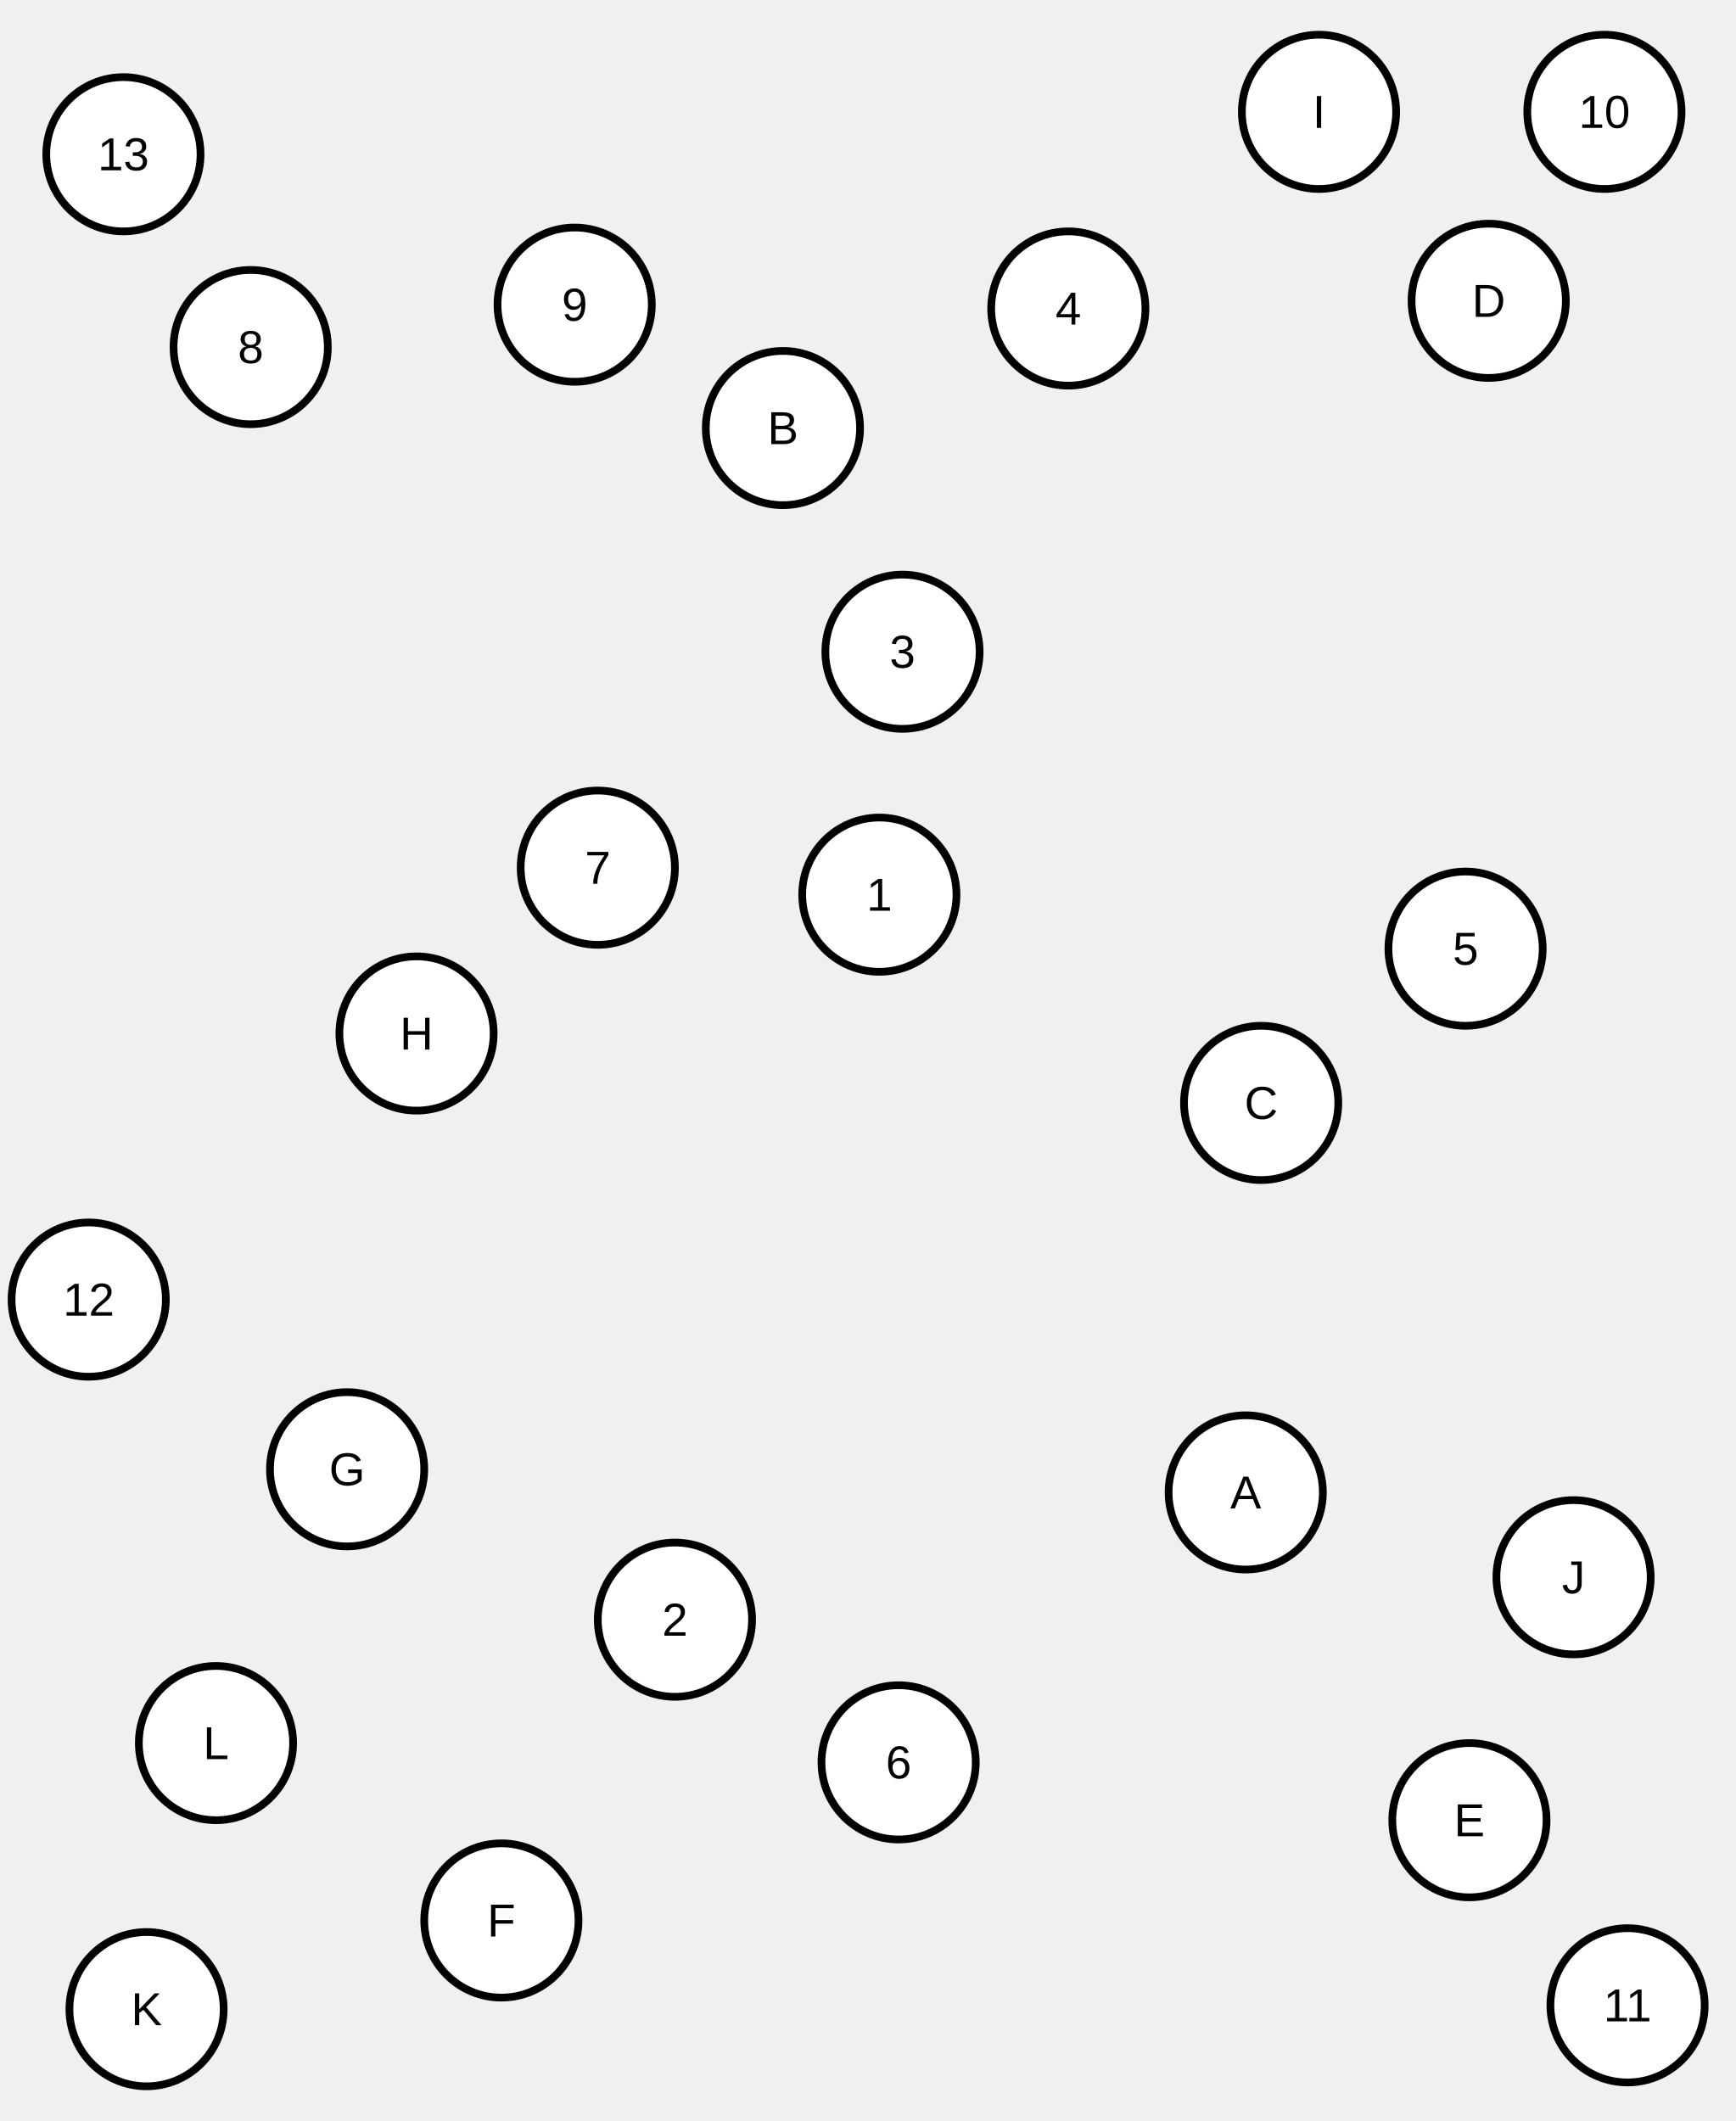
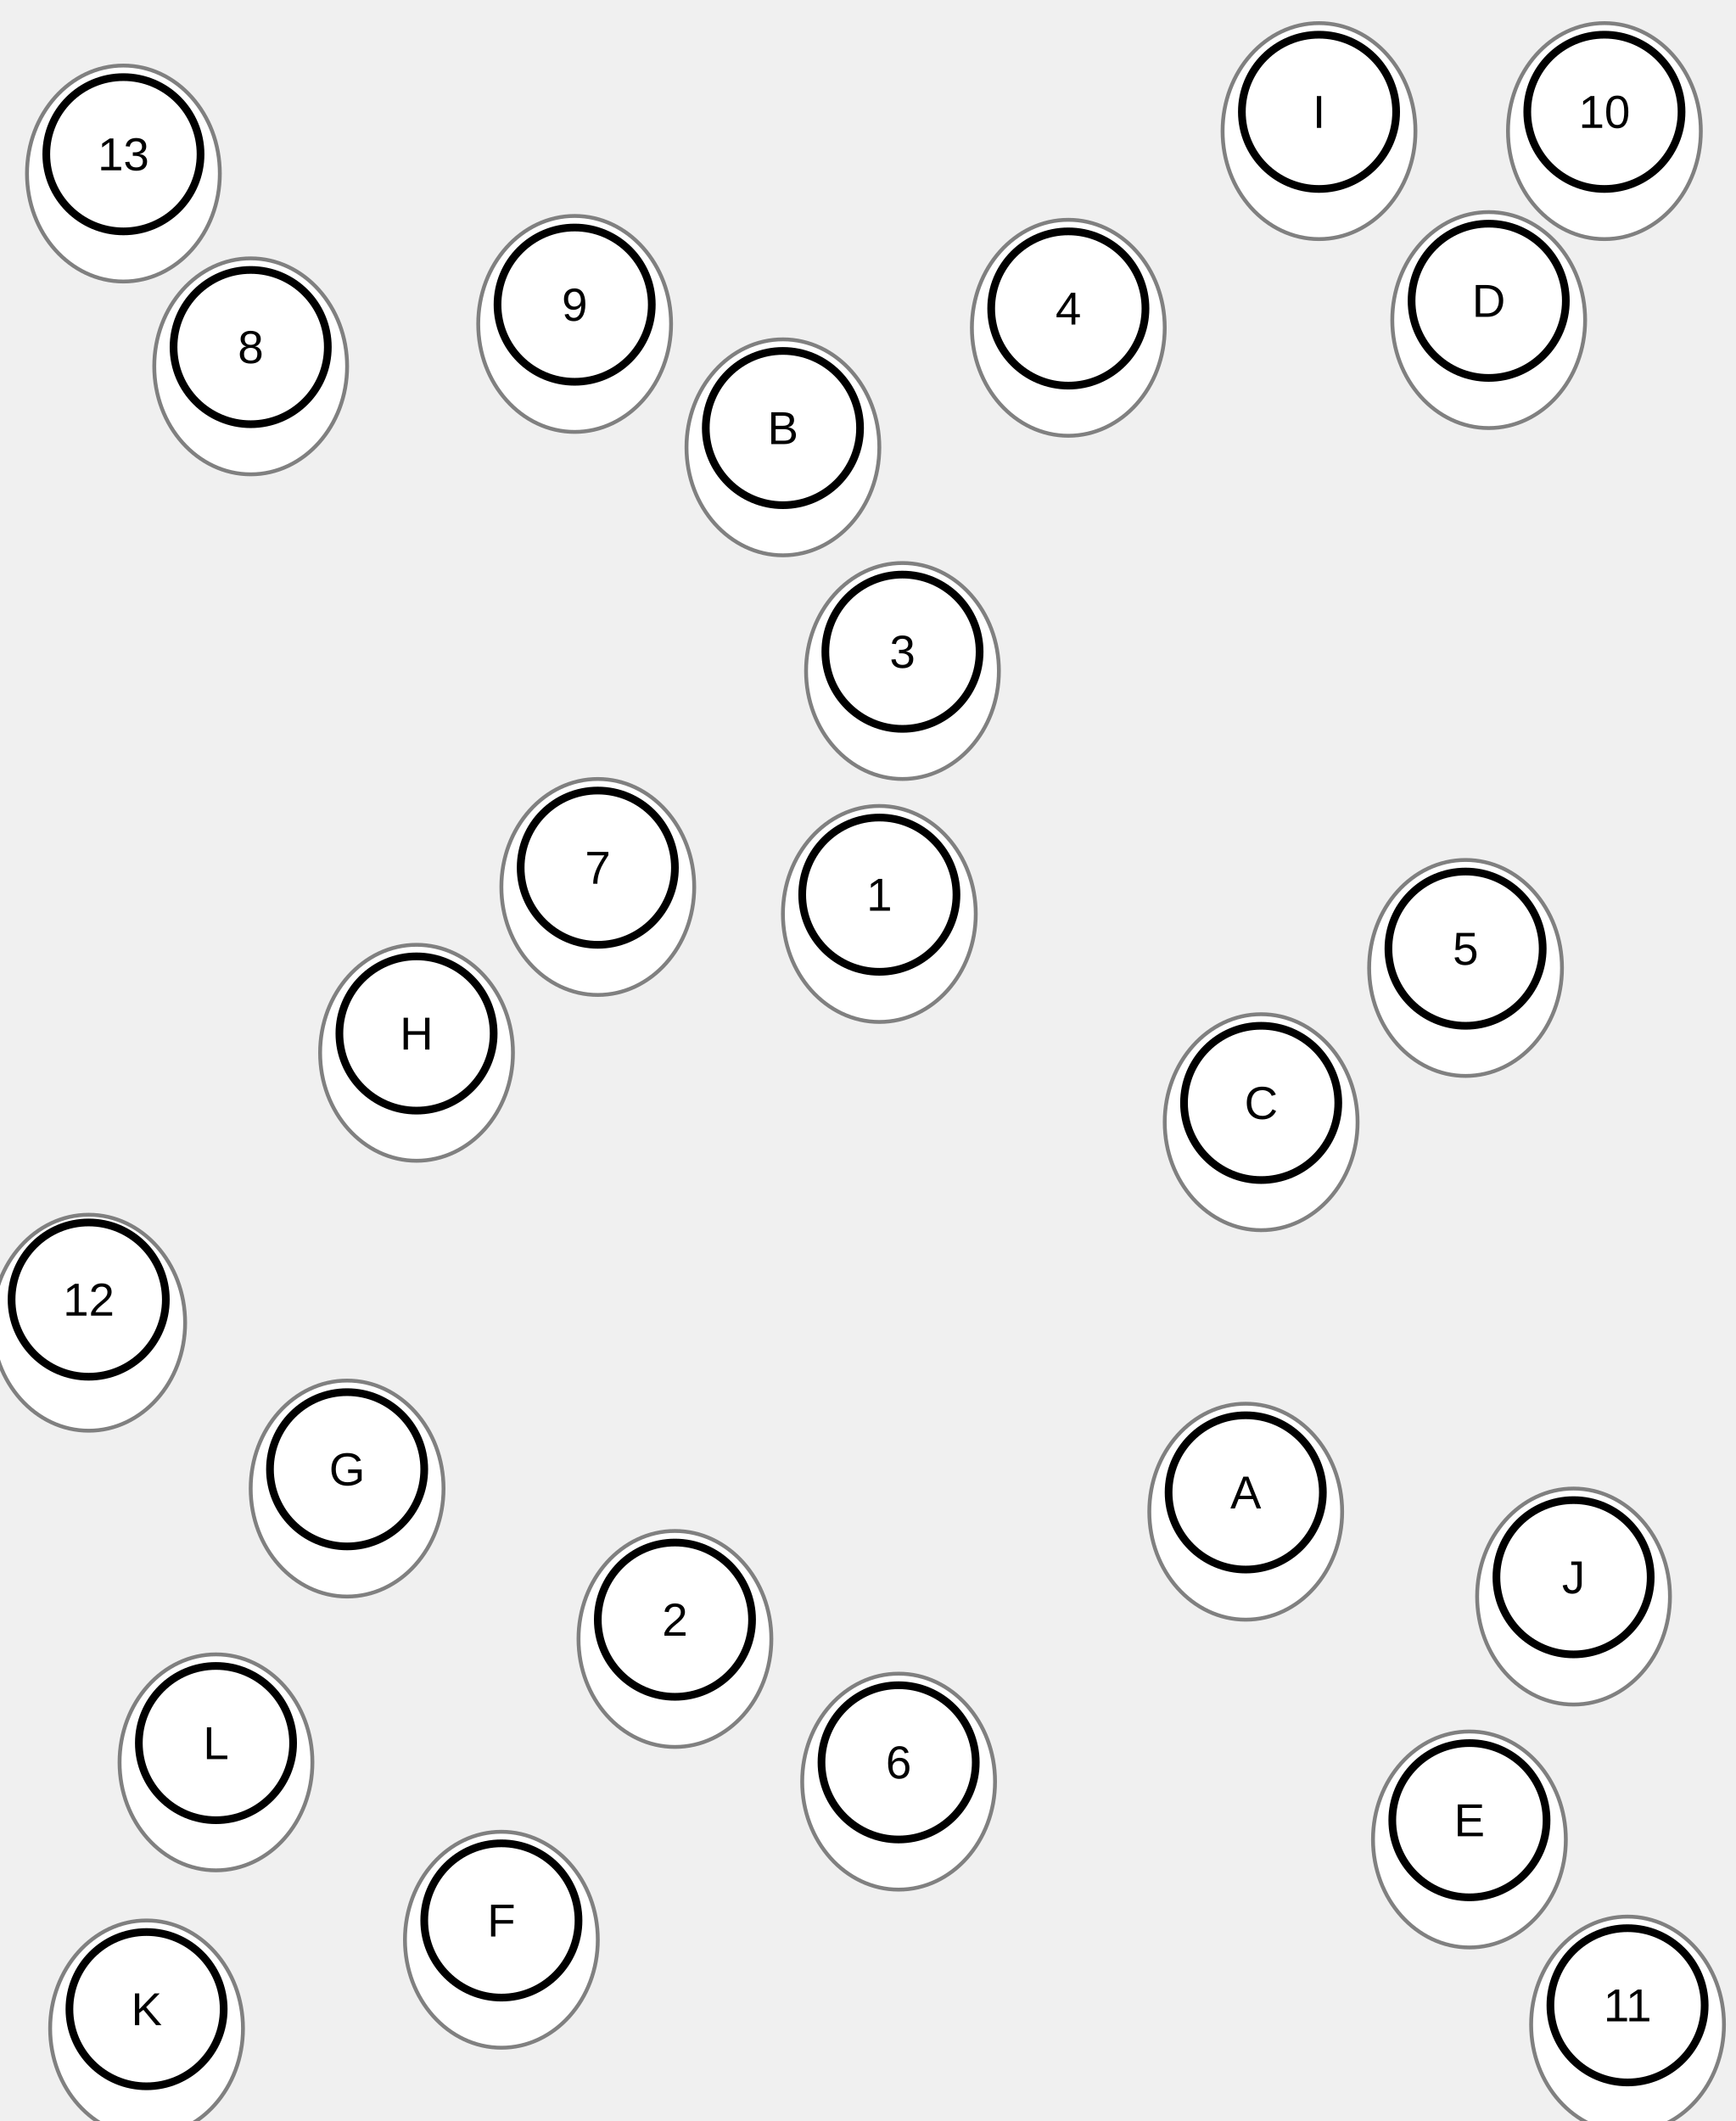
<svg xmlns="http://www.w3.org/2000/svg" version="1.1" zwidth="100%" viewBox="0 0 450 550">
  <defs id="defs4290">
    <style type="text/css" id="style3559">
* {
    -webkit-touch-callout: none;
    -webkit-user-select: none;
    -khtml-user-select: none;
    -moz-user-select: none;
    -ms-user-select: none;
    user-select: none;
    font-family: Verdana, Arial, Helvetica, sans-serif;
}
@media screen and (max-width: 600px) { /* Responsive: Portrait tablets and down */
  text {
      font-size: x-large;
  }
}    
        </style>
  </defs>
-   <line id="l1" x1="228" y1="232" x2="323" y2="387" stroke-width="2" stroke="black" display="none" />
  <g id="g1">
+     <ellipse id="e1" cx="228" cy="237" rx="25" ry="28" alt="" stroke-width="none" stroke="gray" fill="white" />
+     <line id="l1" x1="228" y1="232" x2="323" y2="387" stroke-width="2" stroke="black" display="none" />
    <circle id="c1" cx="228" cy="232" r="20" stroke-width="2" stroke="black" fill="white" />
    <text text-anchor="middle" dominant-baseline="central" x="228" y="232">1</text>
  </g>
-   <line id="l2" x1="323" y1="387" x2="175" y2="420" stroke-width="2" stroke="black" display="none" />
  <g id="g2">
+     <ellipse id="e2" cx="323" cy="392" rx="25" ry="28" alt="" stroke-width="none" stroke="gray" fill="white" />
+     <line id="l2" x1="323" y1="387" x2="175" y2="420" stroke-width="2" stroke="black" display="none" />
    <circle id="c2" cx="323" cy="387" r="20" stroke-width="2" stroke="black" fill="white" />
    <text text-anchor="middle" dominant-baseline="central" x="323" y="387">A</text>
  </g>
-   <line id="l3" x1="175" y1="420" x2="203" y2="111" stroke-width="2" stroke="black" display="none" />
  <g id="g3">
+     <ellipse id="e3" cx="175" cy="425" rx="25" ry="28" alt="" stroke-width="none" stroke="gray" fill="white" />
+     <line id="l3" x1="175" y1="420" x2="203" y2="111" stroke-width="2" stroke="black" display="none" />
    <circle id="c3" cx="175" cy="420" r="20" stroke-width="2" stroke="black" fill="white" />
    <text text-anchor="middle" dominant-baseline="central" x="175" y="420">2</text>
  </g>
-   <line id="l4" x1="203" y1="111" x2="234" y2="169" stroke-width="2" stroke="black" display="none" />
  <g id="g4">
+     <ellipse id="e4" cx="203" cy="116" rx="25" ry="28" alt="" stroke-width="none" stroke="gray" fill="white" />
+     <line id="l4" x1="203" y1="111" x2="234" y2="169" stroke-width="2" stroke="black" display="none" />
    <circle id="c4" cx="203" cy="111" r="20" stroke-width="2" stroke="black" fill="white" />
    <text text-anchor="middle" dominant-baseline="central" x="203" y="111">B</text>
  </g>
-   <line id="l5" x1="234" y1="169" x2="327" y2="286" stroke-width="2" stroke="black" display="none" />
  <g id="g5">
+     <ellipse id="e5" cx="234" cy="174" rx="25" ry="28" alt="" stroke-width="none" stroke="gray" fill="white" />
+     <line id="l5" x1="234" y1="169" x2="327" y2="286" stroke-width="2" stroke="black" display="none" />
    <circle id="c5" cx="234" cy="169" r="20" stroke-width="2" stroke="black" fill="white" />
    <text text-anchor="middle" dominant-baseline="central" x="234" y="169">3</text>
  </g>
-   <line id="l6" x1="327" y1="286" x2="277" y2="80" stroke-width="2" stroke="black" display="none" />
  <g id="g6">
+     <ellipse id="e6" cx="327" cy="291" rx="25" ry="28" alt="" stroke-width="none" stroke="gray" fill="white" />
+     <line id="l6" x1="327" y1="286" x2="277" y2="80" stroke-width="2" stroke="black" display="none" />
    <circle id="c6" cx="327" cy="286" r="20" stroke-width="2" stroke="black" fill="white" />
    <text text-anchor="middle" dominant-baseline="central" x="327" y="286">C</text>
  </g>
-   <line id="l7" x1="277" y1="80" x2="386" y2="78" stroke-width="2" stroke="black" display="none" />
  <g id="g7">
+     <ellipse id="e7" cx="277" cy="85" rx="25" ry="28" alt="" stroke-width="none" stroke="gray" fill="white" />
+     <line id="l7" x1="277" y1="80" x2="386" y2="78" stroke-width="2" stroke="black" display="none" />
    <circle id="c7" cx="277" cy="80" r="20" stroke-width="2" stroke="black" fill="white" />
    <text text-anchor="middle" dominant-baseline="central" x="277" y="80">4</text>
  </g>
-   <line id="l8" x1="386" y1="78" x2="380" y2="246" stroke-width="2" stroke="black" display="none" />
  <g id="g8">
+     <ellipse id="e8" cx="386" cy="83" rx="25" ry="28" alt="" stroke-width="none" stroke="gray" fill="white" />
+     <line id="l8" x1="386" y1="78" x2="380" y2="246" stroke-width="2" stroke="black" display="none" />
    <circle id="c8" cx="386" cy="78" r="20" stroke-width="2" stroke="black" fill="white" />
    <text text-anchor="middle" dominant-baseline="central" x="386" y="78">D</text>
  </g>
-   <line id="l9" x1="380" y1="246" x2="381" y2="472" stroke-width="2" stroke="black" display="none" />
  <g id="g9">
+     <ellipse id="e9" cx="380" cy="251" rx="25" ry="28" alt="" stroke-width="none" stroke="gray" fill="white" />
+     <line id="l9" x1="380" y1="246" x2="381" y2="472" stroke-width="2" stroke="black" display="none" />
    <circle id="c9" cx="380" cy="246" r="20" stroke-width="2" stroke="black" fill="white" />
    <text text-anchor="middle" dominant-baseline="central" x="380" y="246">5</text>
  </g>
-   <line id="l10" x1="381" y1="472" x2="233" y2="457" stroke-width="2" stroke="black" display="none" />
  <g id="g10">
+     <ellipse id="e10" cx="381" cy="477" rx="25" ry="28" alt="" stroke-width="none" stroke="gray" fill="white" />
+     <line id="l10" x1="381" y1="472" x2="233" y2="457" stroke-width="2" stroke="black" display="none" />
    <circle id="c10" cx="381" cy="472" r="20" stroke-width="2" stroke="black" fill="white" />
    <text text-anchor="middle" dominant-baseline="central" x="381" y="472">E</text>
  </g>
-   <line id="l11" x1="233" y1="457" x2="130" y2="498" stroke-width="2" stroke="black" display="none" />
  <g id="g11">
+     <ellipse id="e11" cx="233" cy="462" rx="25" ry="28" alt="" stroke-width="none" stroke="gray" fill="white" />
+     <line id="l11" x1="233" y1="457" x2="130" y2="498" stroke-width="2" stroke="black" display="none" />
    <circle id="c11" cx="233" cy="457" r="20" stroke-width="2" stroke="black" fill="white" />
    <text text-anchor="middle" dominant-baseline="central" x="233" y="457">6</text>
  </g>
-   <line id="l12" x1="130" y1="498" x2="155" y2="225" stroke-width="2" stroke="black" display="none" />
  <g id="g12">
+     <ellipse id="e12" cx="130" cy="503" rx="25" ry="28" alt="" stroke-width="none" stroke="gray" fill="white" />
+     <line id="l12" x1="130" y1="498" x2="155" y2="225" stroke-width="2" stroke="black" display="none" />
    <circle id="c12" cx="130" cy="498" r="20" stroke-width="2" stroke="black" fill="white" />
    <text text-anchor="middle" dominant-baseline="central" x="130" y="498">F</text>
  </g>
-   <line id="l13" x1="155" y1="225" x2="90" y2="381" stroke-width="2" stroke="black" display="none" />
  <g id="g13">
+     <ellipse id="e13" cx="155" cy="230" rx="25" ry="28" alt="" stroke-width="none" stroke="gray" fill="white" />
+     <line id="l13" x1="155" y1="225" x2="90" y2="381" stroke-width="2" stroke="black" display="none" />
    <circle id="c13" cx="155" cy="225" r="20" stroke-width="2" stroke="black" fill="white" />
    <text text-anchor="middle" dominant-baseline="central" x="155" y="225">7</text>
  </g>
-   <line id="l14" x1="90" y1="381" x2="65" y2="90" stroke-width="2" stroke="black" display="none" />
  <g id="g14">
+     <ellipse id="e14" cx="90" cy="386" rx="25" ry="28" alt="" stroke-width="none" stroke="gray" fill="white" />
+     <line id="l14" x1="90" y1="381" x2="65" y2="90" stroke-width="2" stroke="black" display="none" />
    <circle id="c14" cx="90" cy="381" r="20" stroke-width="2" stroke="black" fill="white" />
    <text text-anchor="middle" dominant-baseline="central" x="90" y="381">G</text>
  </g>
-   <line id="l15" x1="65" y1="90" x2="108" y2="268" stroke-width="2" stroke="black" display="none" />
  <g id="g15">
+     <ellipse id="e15" cx="65" cy="95" rx="25" ry="28" alt="" stroke-width="none" stroke="gray" fill="white" />
+     <line id="l15" x1="65" y1="90" x2="108" y2="268" stroke-width="2" stroke="black" display="none" />
    <circle id="c15" cx="65" cy="90" r="20" stroke-width="2" stroke="black" fill="white" />
    <text text-anchor="middle" dominant-baseline="central" x="65" y="90">8</text>
  </g>
-   <line id="l16" x1="108" y1="268" x2="149" y2="79" stroke-width="2" stroke="black" display="none" />
  <g id="g16">
+     <ellipse id="e16" cx="108" cy="273" rx="25" ry="28" alt="" stroke-width="none" stroke="gray" fill="white" />
+     <line id="l16" x1="108" y1="268" x2="149" y2="79" stroke-width="2" stroke="black" display="none" />
    <circle id="c16" cx="108" cy="268" r="20" stroke-width="2" stroke="black" fill="white" />
    <text text-anchor="middle" dominant-baseline="central" x="108" y="268">H</text>
  </g>
-   <line id="l17" x1="149" y1="79" x2="342" y2="29" stroke-width="2" stroke="black" display="none" />
  <g id="g17">
+     <ellipse id="e17" cx="149" cy="84" rx="25" ry="28" alt="" stroke-width="none" stroke="gray" fill="white" />
+     <line id="l17" x1="149" y1="79" x2="342" y2="29" stroke-width="2" stroke="black" display="none" />
    <circle id="c17" cx="149" cy="79" r="20" stroke-width="2" stroke="black" fill="white" />
    <text text-anchor="middle" dominant-baseline="central" x="149" y="79">9</text>
  </g>
-   <line id="l18" x1="342" y1="29" x2="416" y2="29" stroke-width="2" stroke="black" display="none" />
  <g id="g18">
+     <ellipse id="e18" cx="342" cy="34" rx="25" ry="28" alt="" stroke-width="none" stroke="gray" fill="white" />
+     <line id="l18" x1="342" y1="29" x2="416" y2="29" stroke-width="2" stroke="black" display="none" />
    <circle id="c18" cx="342" cy="29" r="20" stroke-width="2" stroke="black" fill="white" />
    <text text-anchor="middle" dominant-baseline="central" x="342" y="29">I</text>
  </g>
-   <line id="l19" x1="416" y1="29" x2="408" y2="409" stroke-width="2" stroke="black" display="none" />
  <g id="g19">
+     <ellipse id="e19" cx="416" cy="34" rx="25" ry="28" alt="" stroke-width="none" stroke="gray" fill="white" />
+     <line id="l19" x1="416" y1="29" x2="408" y2="409" stroke-width="2" stroke="black" display="none" />
    <circle id="c19" cx="416" cy="29" r="20" stroke-width="2" stroke="black" fill="white" />
    <text text-anchor="middle" dominant-baseline="central" x="416" y="29">10</text>
  </g>
-   <line id="l20" x1="408" y1="409" x2="422" y2="520" stroke-width="2" stroke="black" display="none" />
  <g id="g20">
+     <ellipse id="e20" cx="408" cy="414" rx="25" ry="28" alt="" stroke-width="none" stroke="gray" fill="white" />
+     <line id="l20" x1="408" y1="409" x2="422" y2="520" stroke-width="2" stroke="black" display="none" />
    <circle id="c20" cx="408" cy="409" r="20" stroke-width="2" stroke="black" fill="white" />
    <text text-anchor="middle" dominant-baseline="central" x="408" y="409">J</text>
  </g>
-   <line id="l21" x1="422" y1="520" x2="38" y2="521" stroke-width="2" stroke="black" display="none" />
  <g id="g21">
+     <ellipse id="e21" cx="422" cy="525" rx="25" ry="28" alt="" stroke-width="none" stroke="gray" fill="white" />
+     <line id="l21" x1="422" y1="520" x2="38" y2="521" stroke-width="2" stroke="black" display="none" />
    <circle id="c21" cx="422" cy="520" r="20" stroke-width="2" stroke="black" fill="white" />
    <text text-anchor="middle" dominant-baseline="central" x="422" y="520">11</text>
  </g>
-   <line id="l22" x1="38" y1="521" x2="23" y2="337" stroke-width="2" stroke="black" display="none" />
  <g id="g22">
+     <ellipse id="e22" cx="38" cy="526" rx="25" ry="28" alt="" stroke-width="none" stroke="gray" fill="white" />
+     <line id="l22" x1="38" y1="521" x2="23" y2="337" stroke-width="2" stroke="black" display="none" />
    <circle id="c22" cx="38" cy="521" r="20" stroke-width="2" stroke="black" fill="white" />
    <text text-anchor="middle" dominant-baseline="central" x="38" y="521">K</text>
  </g>
-   <line id="l23" x1="23" y1="337" x2="56" y2="452" stroke-width="2" stroke="black" display="none" />
  <g id="g23">
+     <ellipse id="e23" cx="23" cy="343" rx="25" ry="28" alt="" stroke-width="none" stroke="gray" fill="white" />
+     <line id="l23" x1="23" y1="337" x2="56" y2="452" stroke-width="2" stroke="black" display="none" />
    <circle id="c23" cx="23" cy="337" r="20" stroke-width="2" stroke="black" fill="white" />
    <text text-anchor="middle" dominant-baseline="central" x="23" y="337">12</text>
  </g>
-   <line id="l24" x1="56" y1="452" x2="32" y2="40" stroke-width="2" stroke="black" display="none" />
  <g id="g24">
+     <ellipse id="e24" cx="56" cy="457" rx="25" ry="28" alt="" stroke-width="none" stroke="gray" fill="white" />
+     <line id="l24" x1="56" y1="452" x2="32" y2="40" stroke-width="2" stroke="black" display="none" />
    <circle id="c24" cx="56" cy="452" r="20" stroke-width="2" stroke="black" fill="white" />
    <text text-anchor="middle" dominant-baseline="central" x="56" y="452">L</text>
  </g>
  <g id="g25">
+     <ellipse id="e25" cx="32" cy="45" rx="25" ry="28" alt="" stroke-width="none" stroke="gray" fill="white" />
    <circle id="c25" cx="32" cy="40" r="20" stroke-width="2" stroke="black" fill="white" />
    <text text-anchor="middle" dominant-baseline="central" x="32" y="40">13</text>
  </g>
</svg>
